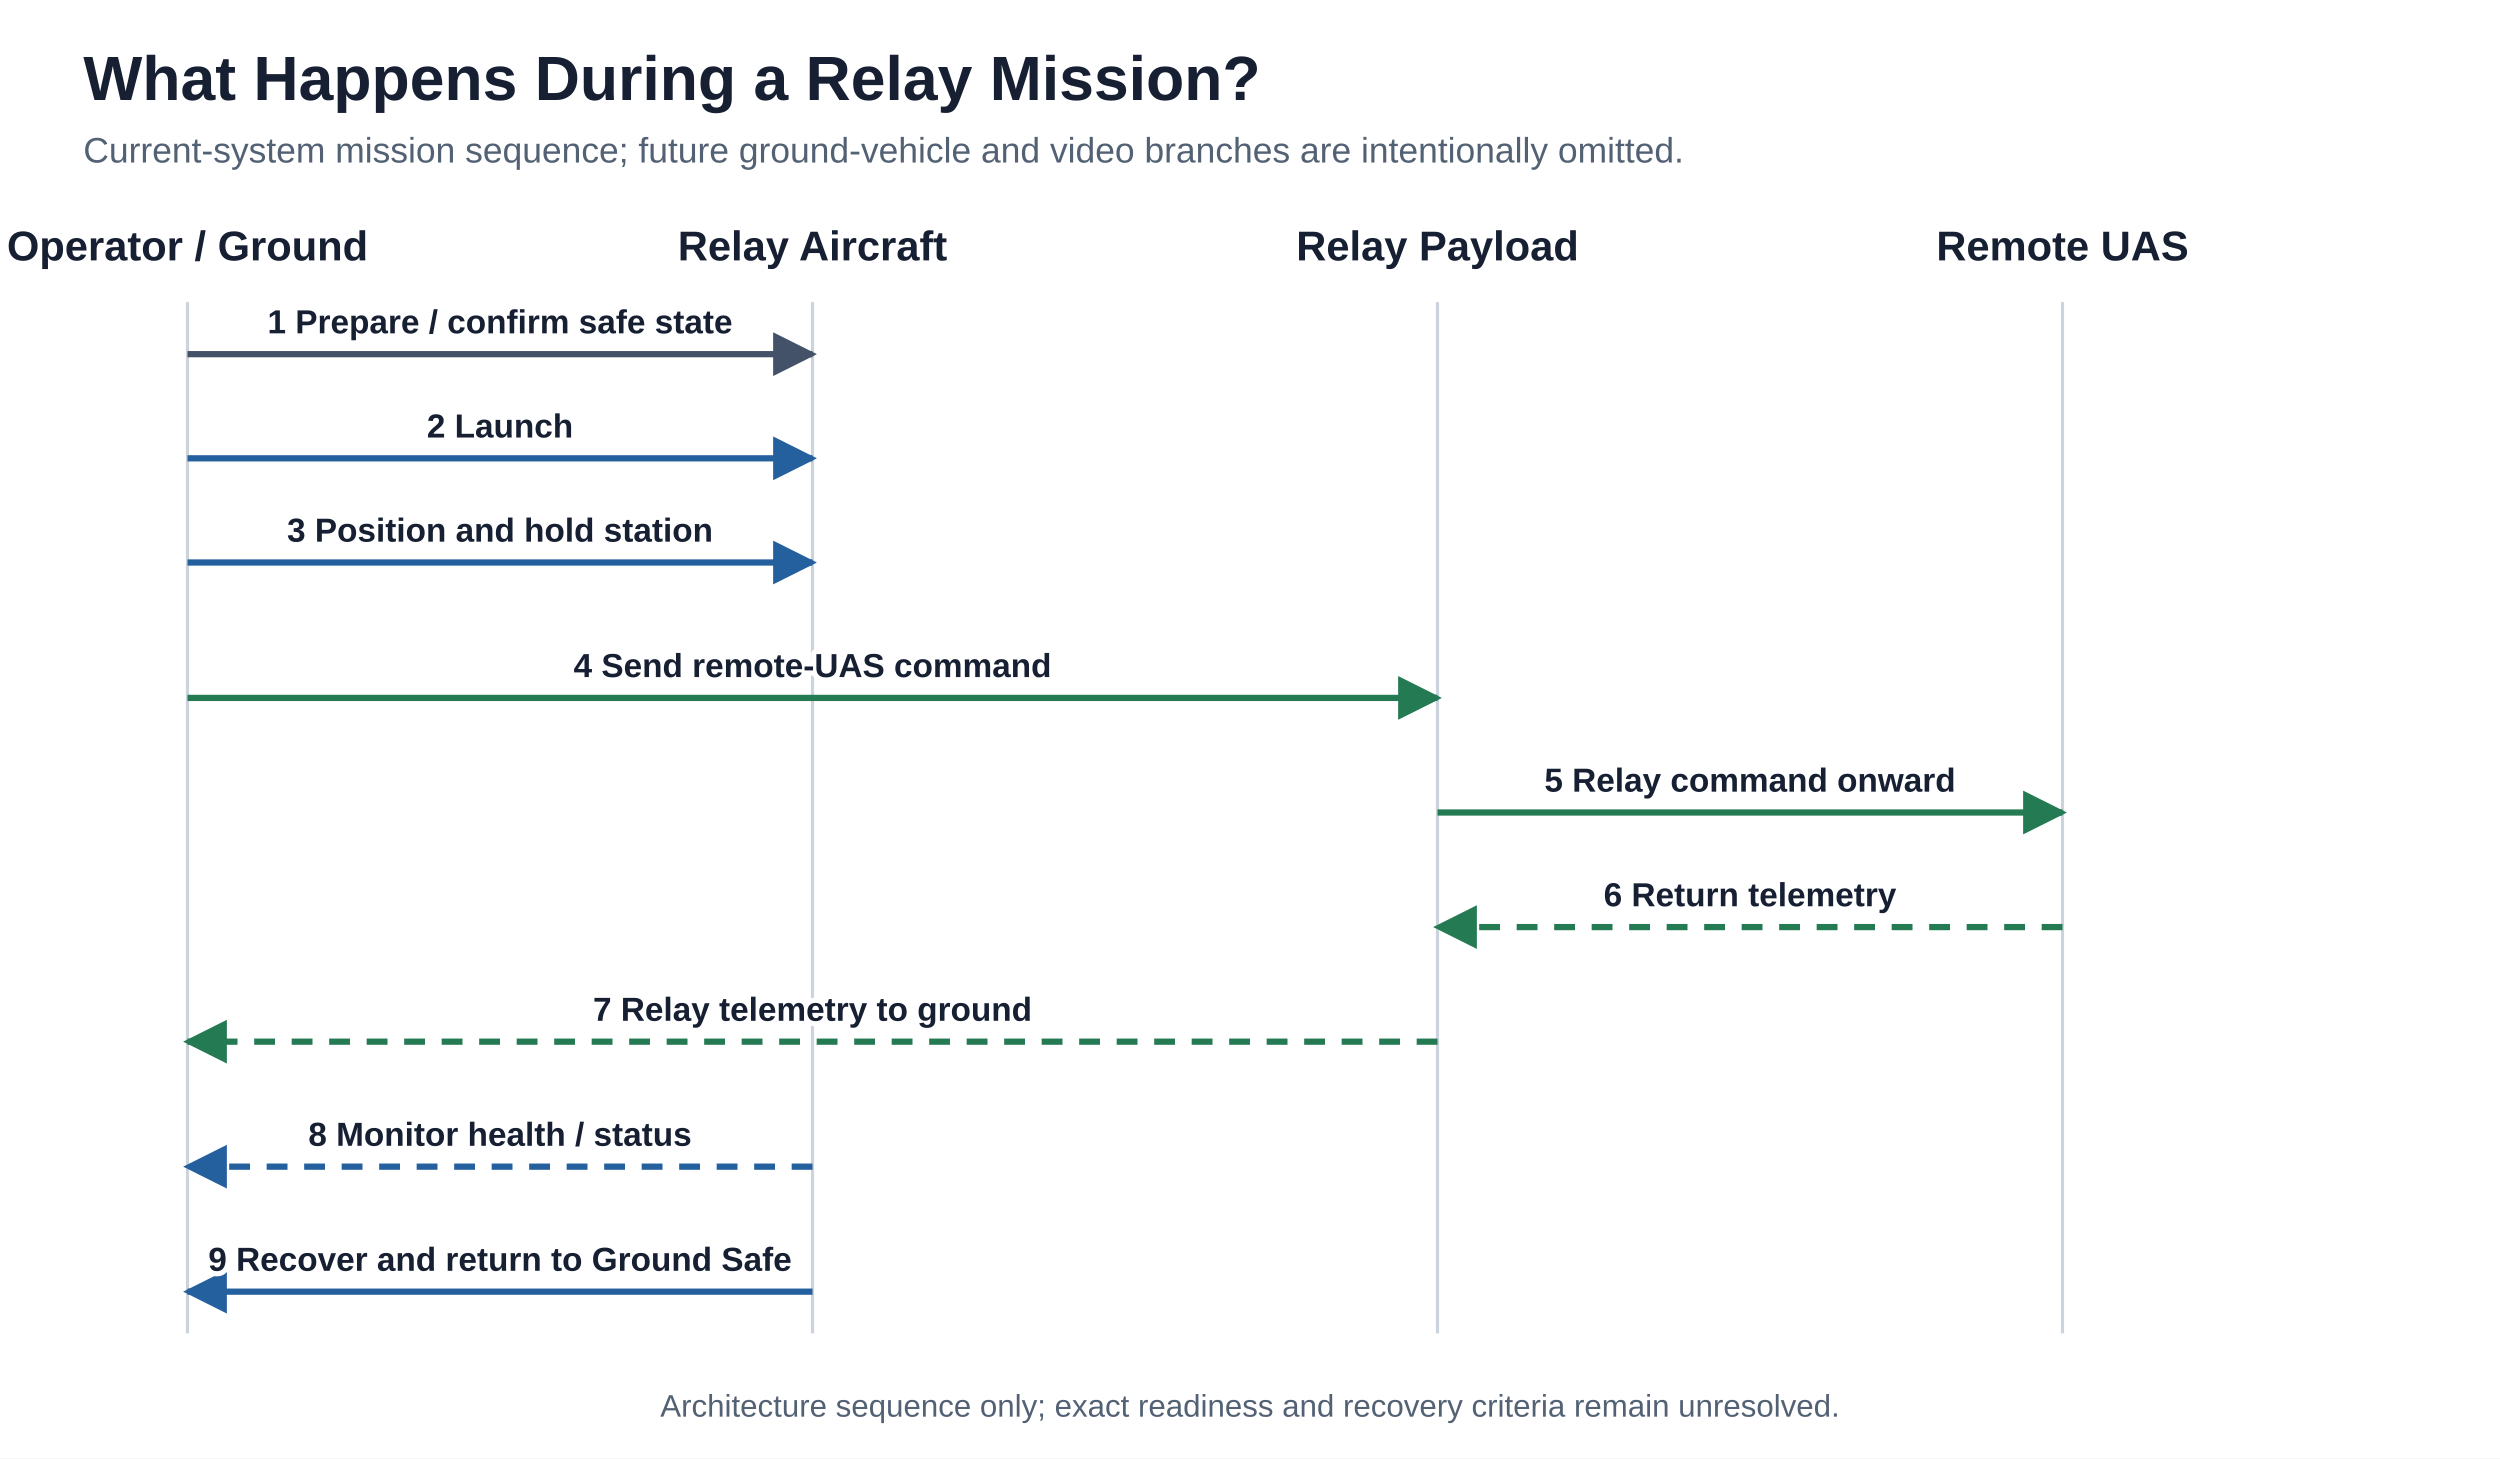
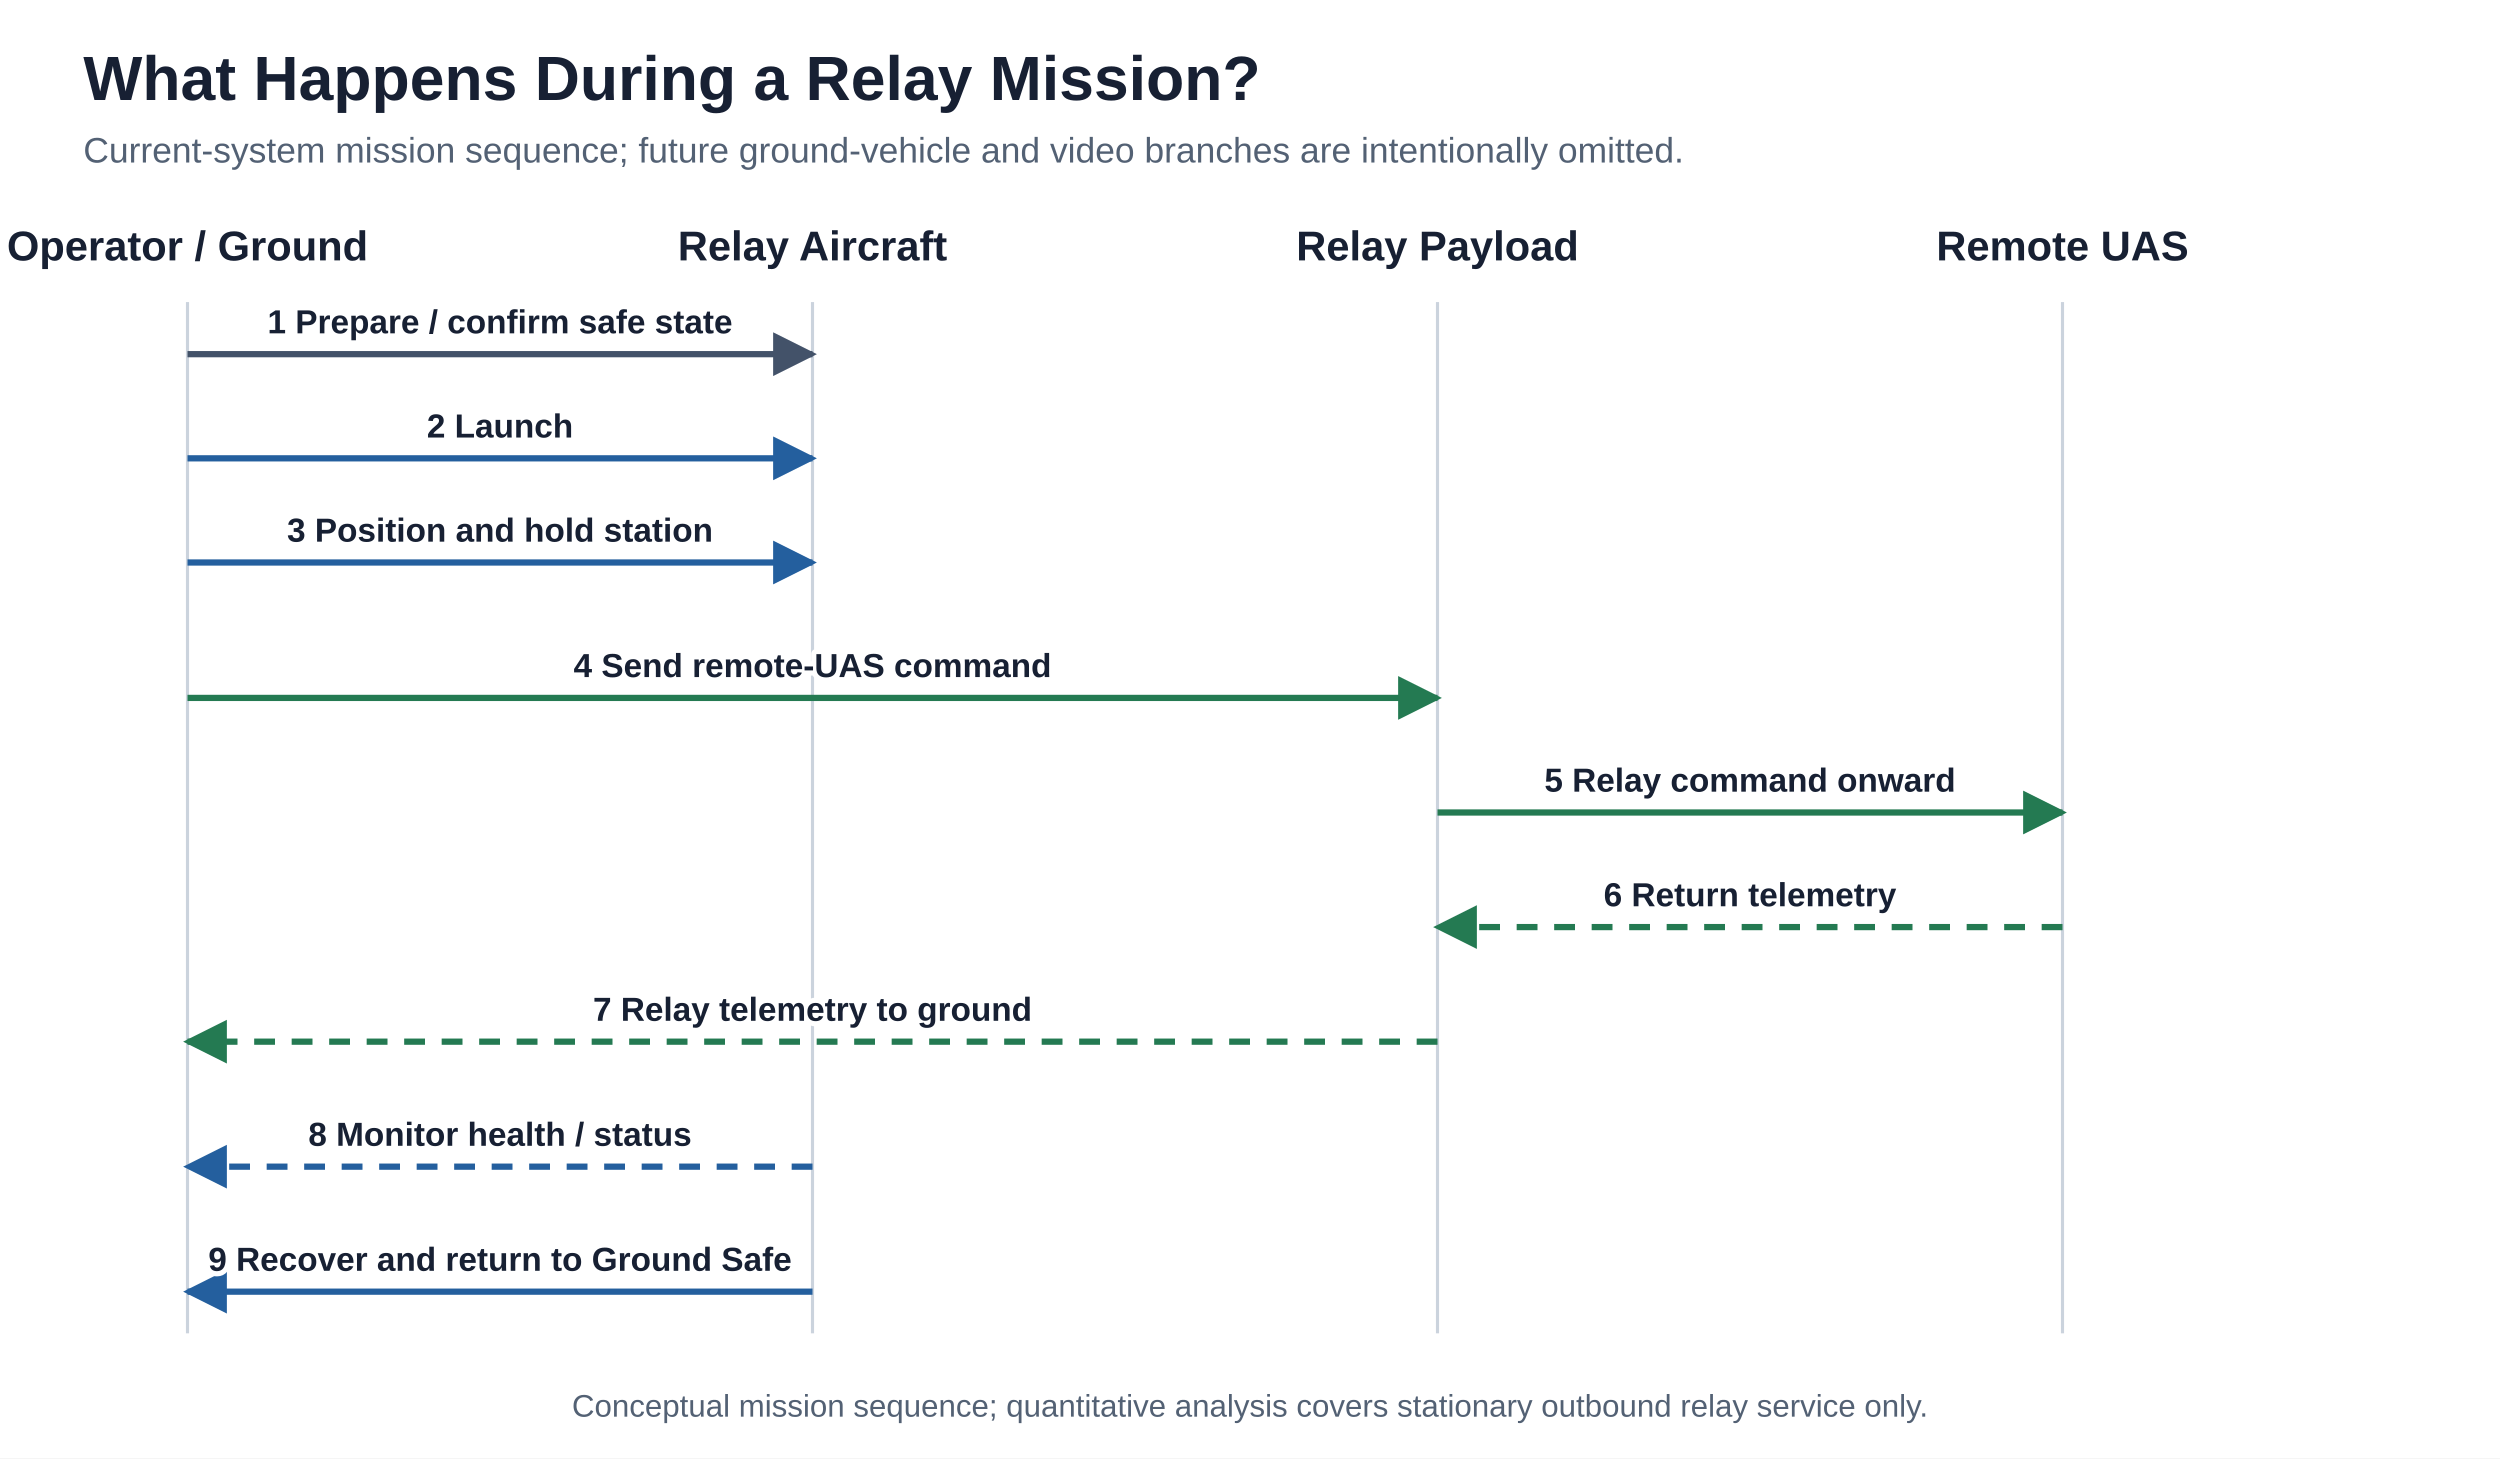
<svg xmlns="http://www.w3.org/2000/svg" width="1200" height="700" viewBox="0 0 1200 700" role="img" aria-labelledby="title desc">
  <defs>
    <marker id="arrow-neutral" viewBox="0 0 10 10" refX="9" refY="5" markerWidth="7" markerHeight="7" orient="auto-start-reverse">
      <path d="M 0 0 L 10 5 L 0 10 z" fill="#435269" />
    </marker>
    <marker id="arrow-blue" viewBox="0 0 10 10" refX="9" refY="5" markerWidth="7" markerHeight="7" orient="auto-start-reverse">
      <path d="M 0 0 L 10 5 L 0 10 z" fill="#245f9e" />
    </marker>
    <marker id="arrow-green" viewBox="0 0 10 10" refX="9" refY="5" markerWidth="7" markerHeight="7" orient="auto-start-reverse">
      <path d="M 0 0 L 10 5 L 0 10 z" fill="#247a52" />
    </marker>
    <marker id="arrow-amber" viewBox="0 0 10 10" refX="9" refY="5" markerWidth="7" markerHeight="7" orient="auto-start-reverse">
      <path d="M 0 0 L 10 5 L 0 10 z" fill="#9a6700" />
    </marker>
  </defs>
  <style>
  text { font-family: Arial, Helvetica, sans-serif; fill: #172033; }
  .title { font-size: 30px; font-weight: 700; }
  .subtitle { font-size: 17px; fill: #536174; }
  .section { font-size: 20px; font-weight: 700; }
  .box-title { font-size: 19px; font-weight: 700; }
  .body { font-size: 17px; }
  .small { font-size: 15px; fill: #536174; }
  .edge-label { font-size: 16px; font-weight: 700; paint-order: stroke; stroke: #ffffff; stroke-width: 5px; stroke-linejoin: round; }
  .box { stroke: #435269; stroke-width: 2; fill: #f5f7fa; }
  .box.blue { fill: #e9f2ff; stroke: #245f9e; }
  .box.green { fill: #eaf7f0; stroke: #247a52; }
  .box.amber { fill: #fff4d6; stroke: #9a6700; }
  .box.red { fill: #fdecec; stroke: #b42318; }
  .box.white { fill: #ffffff; }
  .box.future { fill: #ffffff; stroke: #6b7280; stroke-dasharray: 9 7; }
  .platform { fill: #f4f7fb; stroke: #26364d; stroke-width: 2.5; }
  .chip { fill: #ffffff; stroke: #8a97a8; stroke-width: 1.5; }
  .chip.blue { fill: #e9f2ff; stroke: #245f9e; }
  .chip-title { font-size: 16px; font-weight: 700; }
  .payload-black { fill: #26364d; stroke: #172033; stroke-width: 3; }
  .payload-title { font-size: 20px; font-weight: 700; fill: #ffffff; }
  .payload-body { font-size: 16px; fill: #eef3f8; }
  .current-zone { fill: #f2f7ff; stroke: #245f9e; stroke-width: 2.5; }
  .boundary { fill: #ffffff; stroke: #26364d; stroke-width: 3; }
  .group { fill: #f8fafc; stroke: #8a97a8; stroke-width: 1.5; }
  .arrow { stroke: #435269; stroke-width: 3; fill: none; }
  .arrow.blue { stroke: #245f9e; }
  .arrow.green { stroke: #247a52; }
  .arrow.amber { stroke: #9a6700; }
  .arrow.dashed { stroke-dasharray: 10 8; }
  .lane { stroke: #cbd3dd; stroke-width: 1.5; }
  .divider { stroke: #8a97a8; stroke-width: 2; stroke-dasharray: 8 7; }
</style>
  <rect width="1200" height="700" fill="#ffffff" />
  <text x="40" y="48" class="title" text-anchor="start">
    <tspan x="40" dy="0">What Happens During a Relay Mission?</tspan>
  </text>
  <text x="40" y="78" class="subtitle" text-anchor="start">
    <tspan x="40" dy="0">Current-system mission sequence; future ground-vehicle and video branches are intentionally omitted.</tspan>
  </text>
  <text x="90" y="125" class="section" text-anchor="middle">
    <tspan x="90" dy="0">Operator / Ground</tspan>
  </text>
  <line x1="90" y1="145" x2="90" y2="640" class="lane" />
  <text x="390" y="125" class="section" text-anchor="middle">
    <tspan x="390" dy="0">Relay Aircraft</tspan>
  </text>
  <line x1="390" y1="145" x2="390" y2="640" class="lane" />
  <text x="690" y="125" class="section" text-anchor="middle">
    <tspan x="690" dy="0">Relay Payload</tspan>
  </text>
  <line x1="690" y1="145" x2="690" y2="640" class="lane" />
  <text x="990" y="125" class="section" text-anchor="middle">
    <tspan x="990" dy="0">Remote UAS</tspan>
  </text>
  <line x1="990" y1="145" x2="990" y2="640" class="lane" />
  <line x1="90" y1="170" x2="390" y2="170" class="arrow neutral" marker-end="url(#arrow-neutral)" />
  <text x="240.0" y="160" class="edge-label" text-anchor="middle">1  Prepare / confirm safe state</text>
  <line x1="90" y1="220" x2="390" y2="220" class="arrow blue" marker-end="url(#arrow-blue)" />
  <text x="240.0" y="210" class="edge-label" text-anchor="middle">2  Launch</text>
  <line x1="90" y1="270" x2="390" y2="270" class="arrow blue" marker-end="url(#arrow-blue)" />
  <text x="240.0" y="260" class="edge-label" text-anchor="middle">3  Position and hold station</text>
  <line x1="90" y1="335" x2="690" y2="335" class="arrow green" marker-end="url(#arrow-green)" />
  <text x="390.0" y="325" class="edge-label" text-anchor="middle">4  Send remote-UAS command</text>
  <line x1="690" y1="390" x2="990" y2="390" class="arrow green" marker-end="url(#arrow-green)" />
  <text x="840.0" y="380" class="edge-label" text-anchor="middle">5  Relay command onward</text>
  <line x1="990" y1="445" x2="690" y2="445" class="arrow green dashed" marker-end="url(#arrow-green)" />
  <text x="840.0" y="435" class="edge-label" text-anchor="middle">6  Return telemetry</text>
  <line x1="690" y1="500" x2="90" y2="500" class="arrow green dashed" marker-end="url(#arrow-green)" />
  <text x="390.0" y="490" class="edge-label" text-anchor="middle">7  Relay telemetry to ground</text>
  <line x1="390" y1="560" x2="90" y2="560" class="arrow blue dashed" marker-end="url(#arrow-blue)" />
  <text x="240.0" y="550" class="edge-label" text-anchor="middle">8  Monitor health / status</text>
  <line x1="390" y1="620" x2="90" y2="620" class="arrow blue" marker-end="url(#arrow-blue)" />
  <text x="240.0" y="610" class="edge-label" text-anchor="middle">9  Recover and return to Ground Safe</text>
  <text x="600" y="680" class="small" text-anchor="middle">
-     <tspan x="600" dy="0">Architecture sequence only; exact readiness and recovery criteria remain unresolved.</tspan>
+     <tspan x="600" dy="0">Conceptual mission sequence; quantitative analysis covers stationary outbound relay service only.</tspan>
  </text>
</svg>
